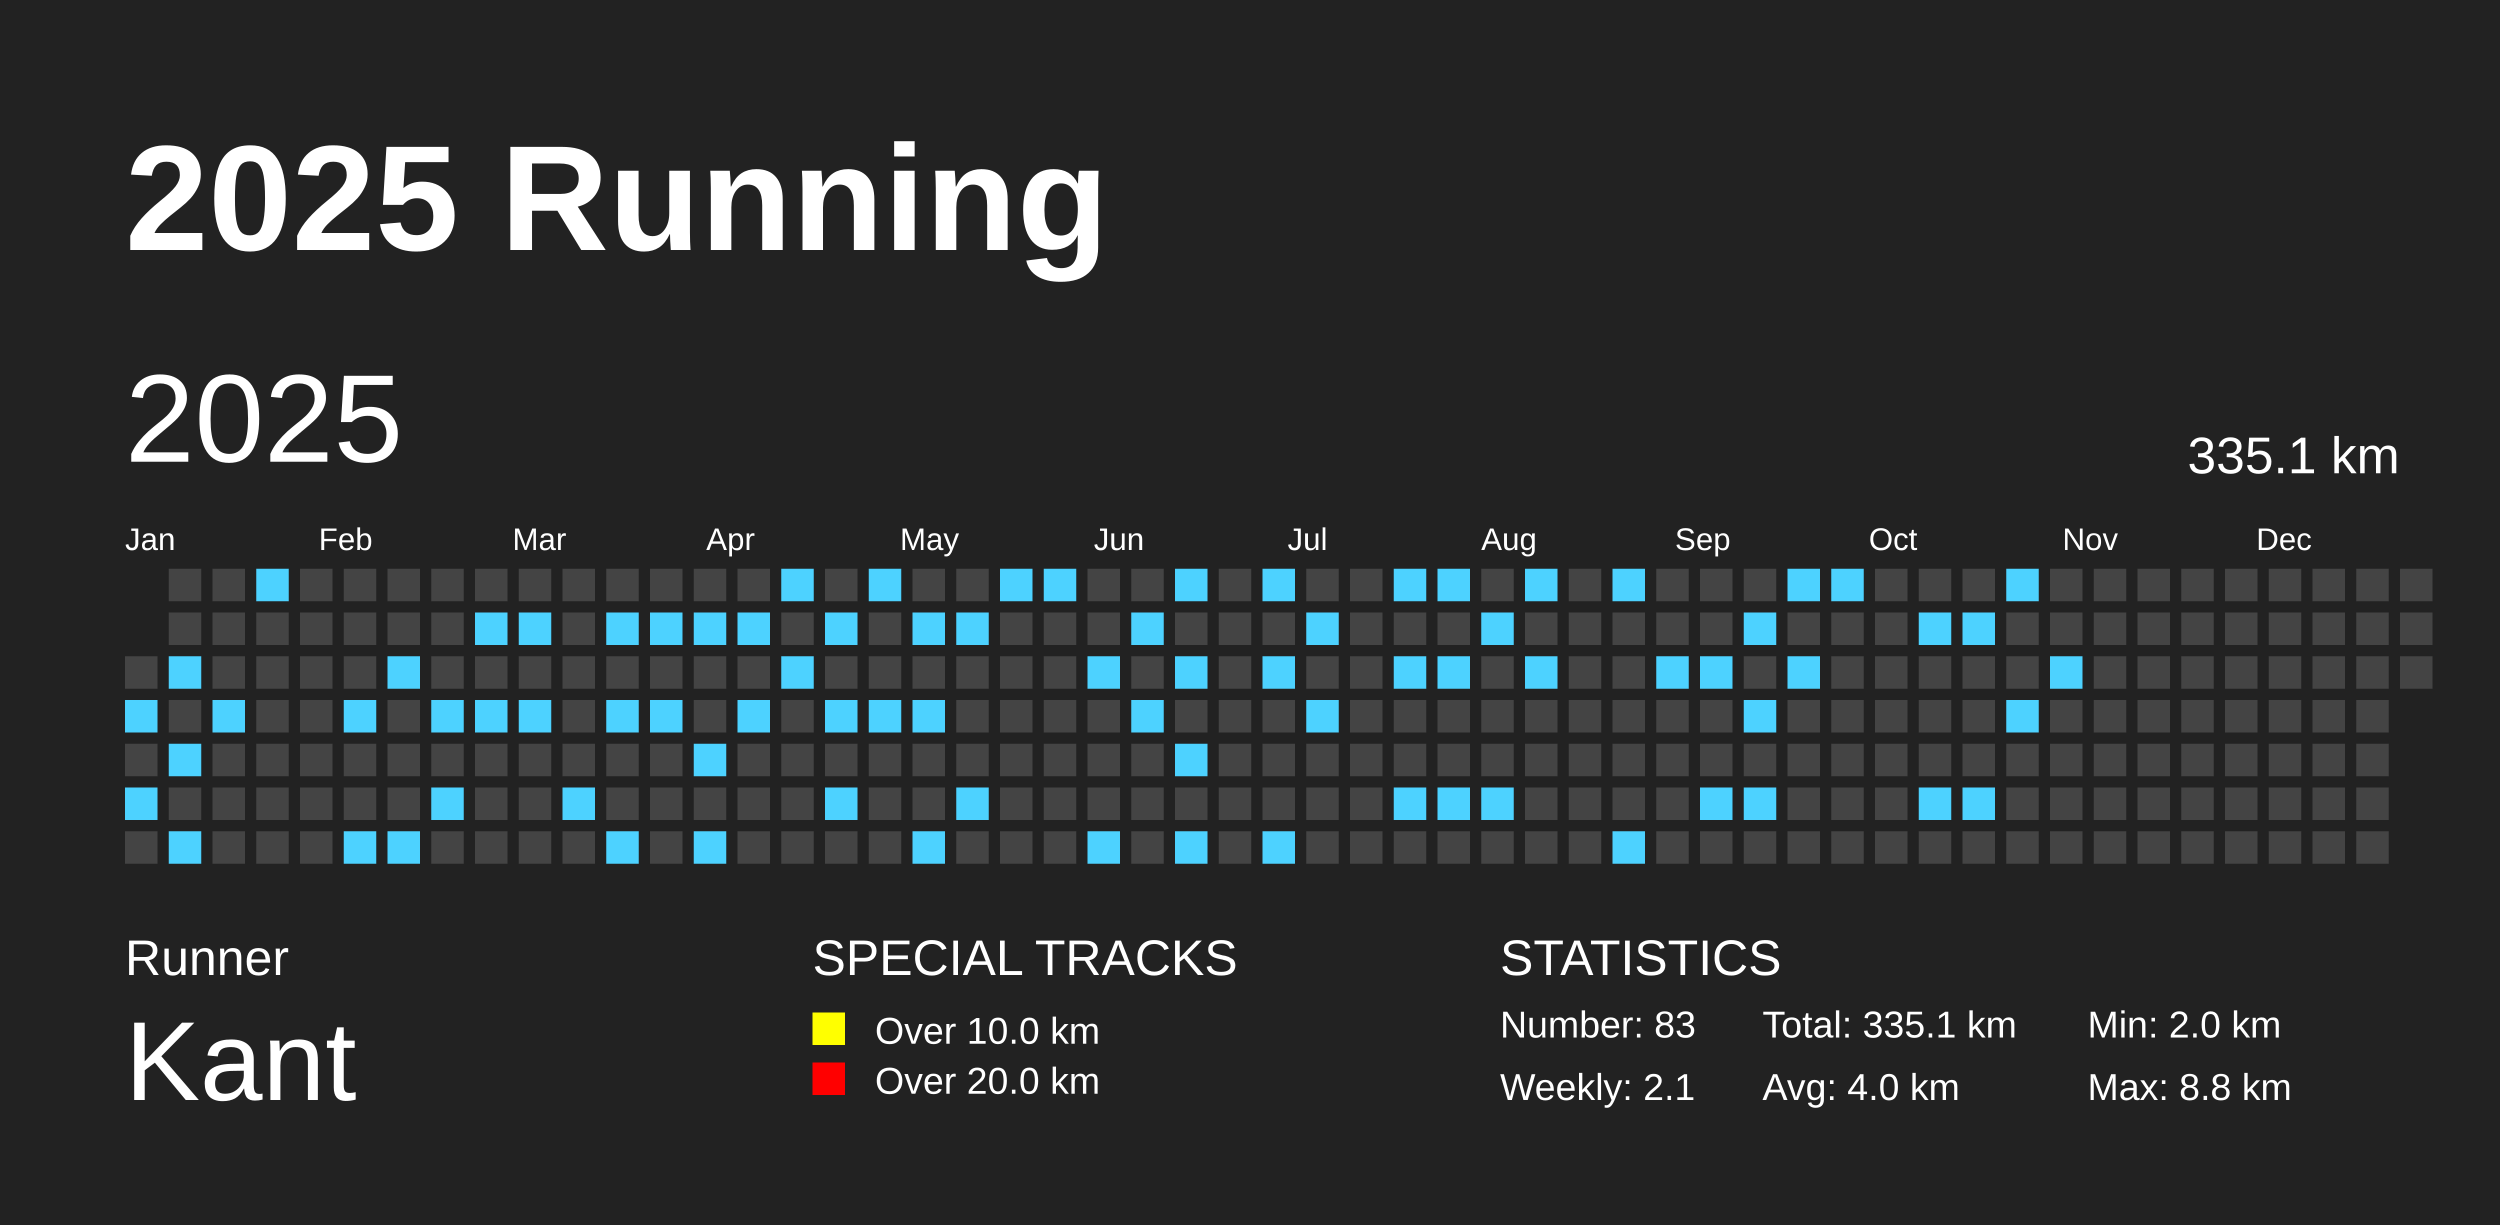
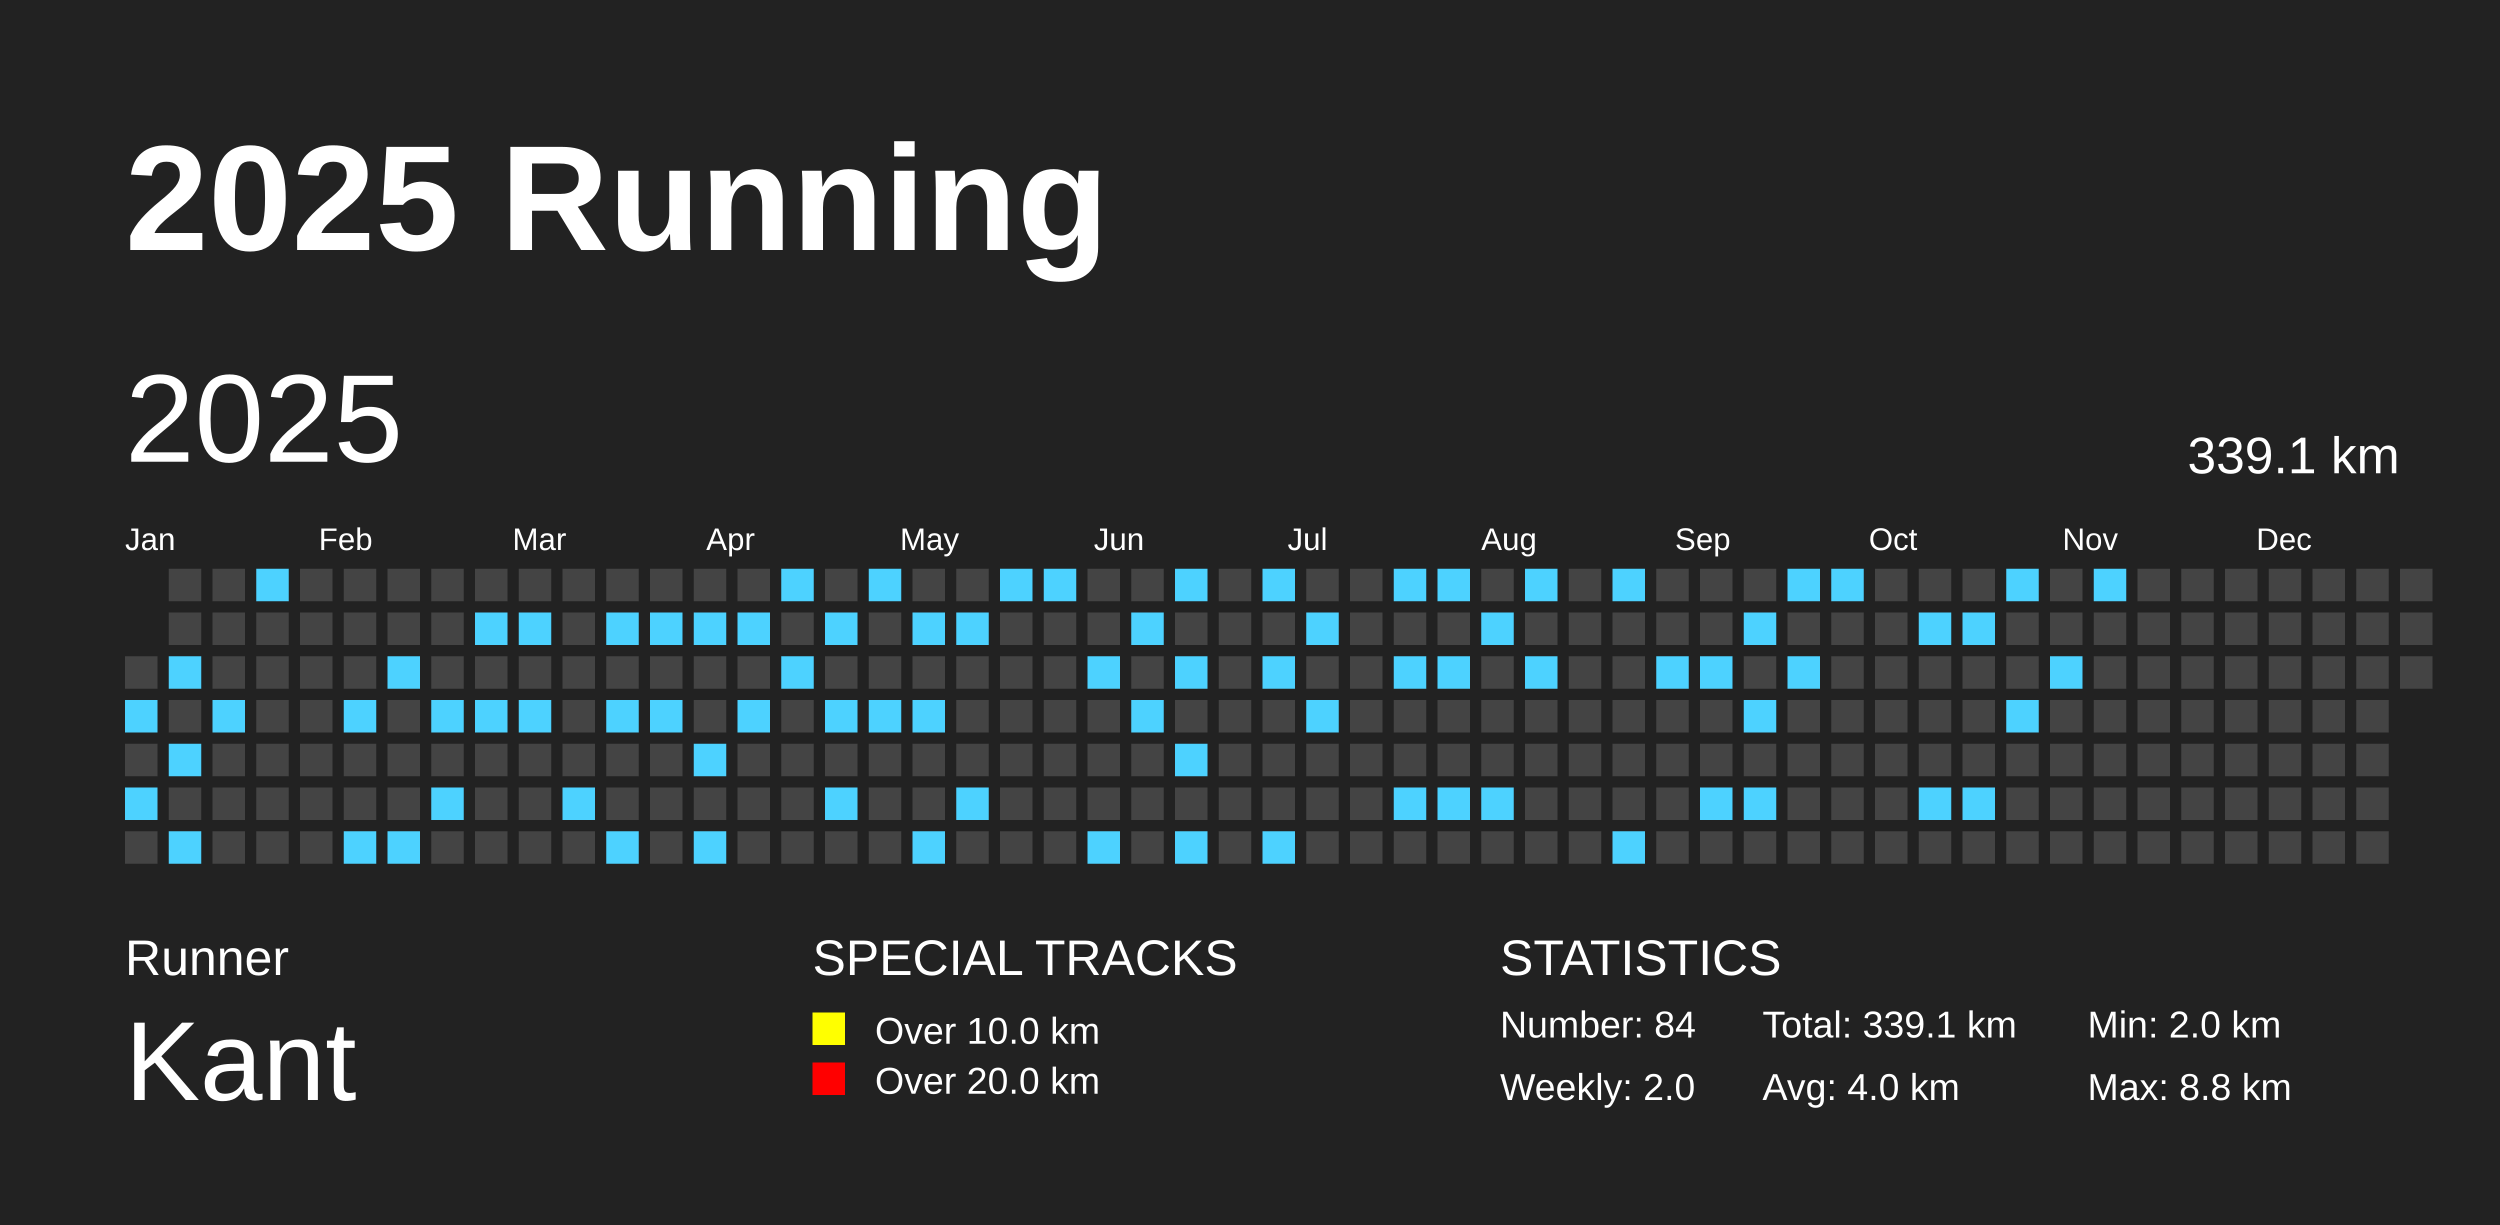
<svg xmlns="http://www.w3.org/2000/svg" baseProfile="full" height="98mm" version="1.1" viewBox="0,0,200,98" width="200mm">
  <defs />
  <rect fill="#222222" height="98" width="200" x="0" y="0" />
  <text fill="#FFFFFF" style="font-size:12px; font-family:Arial; font-weight:bold;" x="10" y="20">2025 Running</text>
  <text fill="#FFFFFF" style="font-size:4px; font-family:Arial" x="10" y="78">Runner</text>
  <text fill="#FFFFFF" style="font-size:9px; font-family:Arial" x="10" y="88">Kant</text>
  <text fill="#FFFFFF" style="font-size:4px; font-family:Arial" x="65" y="78">SPECIAL TRACKS</text>
  <rect fill="yellow" height="2.6" width="2.6" x="65" y="81" />
  <text fill="#FFFFFF" style="font-size:3px; font-family:Arial" x="70" y="83.5">Over 10.0 km</text>
  <rect fill="red" height="2.6" width="2.6" x="65" y="85" />
  <text fill="#FFFFFF" style="font-size:3px; font-family:Arial" x="70" y="87.5">Over 20.0 km</text>
  <text fill="#FFFFFF" style="font-size:4px; font-family:Arial" x="120" y="78">STATISTICS</text>
-   <text fill="#FFFFFF" style="font-size:3px; font-family:Arial" x="120" y="83">Number: 83</text>
-   <text fill="#FFFFFF" style="font-size:3px; font-family:Arial" x="120" y="88">Weekly: 2.1</text>
-   <text fill="#FFFFFF" style="font-size:3px; font-family:Arial" x="141" y="83">Total: 335.1 km</text>
+   <text fill="#FFFFFF" style="font-size:3px; font-family:Arial" x="120" y="83">Number: 84</text>
+   <text fill="#FFFFFF" style="font-size:3px; font-family:Arial" x="120" y="88">Weekly: 2.0</text>
+   <text fill="#FFFFFF" style="font-size:3px; font-family:Arial" x="141" y="83">Total: 339.1 km</text>
  <text fill="#FFFFFF" style="font-size:3px; font-family:Arial" x="141" y="88">Avg: 4.0 km</text>
  <text fill="#FFFFFF" style="font-size:3px; font-family:Arial" x="167" y="83">Min: 2.0 km</text>
  <text fill="#FFFFFF" style="font-size:3px; font-family:Arial" x="167" y="88">Max: 8.8 km</text>
  <text dominant-baseline="hanging" fill="#FFFFFF" style="font-size:10.0px; font-family:Arial;" x="10" y="30">2025</text>
-   <text dominant-baseline="hanging" fill="#FFFFFF" style="font-size:4.125px; font-family:Arial;" x="175" y="35">335.1 km</text>
+   <text dominant-baseline="hanging" fill="#FFFFFF" style="font-size:4.125px; font-family:Arial;" x="175" y="35">339.1 km</text>
  <text fill="#FFFFFF" style="font-size:2.5px; font-family:Arial" x="10.0" y="44">Jan</text>
  <text fill="#FFFFFF" style="font-size:2.5px; font-family:Arial" x="25.5" y="44">Feb</text>
  <text fill="#FFFFFF" style="font-size:2.5px; font-family:Arial" x="41.0" y="44">Mar</text>
  <text fill="#FFFFFF" style="font-size:2.5px; font-family:Arial" x="56.5" y="44">Apr</text>
  <text fill="#FFFFFF" style="font-size:2.5px; font-family:Arial" x="72.0" y="44">May</text>
  <text fill="#FFFFFF" style="font-size:2.5px; font-family:Arial" x="87.5" y="44">Jun</text>
  <text fill="#FFFFFF" style="font-size:2.5px; font-family:Arial" x="103.0" y="44">Jul</text>
  <text fill="#FFFFFF" style="font-size:2.5px; font-family:Arial" x="118.5" y="44">Aug</text>
  <text fill="#FFFFFF" style="font-size:2.5px; font-family:Arial" x="134.0" y="44">Sep</text>
  <text fill="#FFFFFF" style="font-size:2.5px; font-family:Arial" x="149.5" y="44">Oct</text>
  <text fill="#FFFFFF" style="font-size:2.5px; font-family:Arial" x="165.0" y="44">Nov</text>
  <text fill="#FFFFFF" style="font-size:2.5px; font-family:Arial" x="180.5" y="44">Dec</text>
  <rect fill="#444444" height="2.6" width="2.6" x="10.0" y="52.5" />
  <rect fill="#4DD2FF" height="2.6" width="2.6" x="10.0" y="56.0" />
  <rect fill="#444444" height="2.6" width="2.6" x="10.0" y="59.5" />
  <rect fill="#4DD2FF" height="2.6" width="2.6" x="10.0" y="63.0" />
  <rect fill="#444444" height="2.6" width="2.6" x="10.0" y="66.5" />
  <rect fill="#444444" height="2.6" width="2.6" x="13.5" y="45.5" />
  <rect fill="#444444" height="2.6" width="2.6" x="13.5" y="49.0" />
  <rect fill="#4DD2FF" height="2.6" width="2.6" x="13.5" y="52.5" />
  <rect fill="#444444" height="2.6" width="2.6" x="13.5" y="56.0" />
  <rect fill="#4DD2FF" height="2.6" width="2.6" x="13.5" y="59.5" />
  <rect fill="#444444" height="2.6" width="2.6" x="13.5" y="63.0" />
  <rect fill="#4DD2FF" height="2.6" width="2.6" x="13.5" y="66.5" />
  <rect fill="#444444" height="2.6" width="2.6" x="17.0" y="45.5" />
  <rect fill="#444444" height="2.6" width="2.6" x="17.0" y="49.0" />
  <rect fill="#444444" height="2.6" width="2.6" x="17.0" y="52.5" />
  <rect fill="#4DD2FF" height="2.6" width="2.6" x="17.0" y="56.0" />
  <rect fill="#444444" height="2.6" width="2.6" x="17.0" y="59.5" />
  <rect fill="#444444" height="2.6" width="2.6" x="17.0" y="63.0" />
  <rect fill="#444444" height="2.6" width="2.6" x="17.0" y="66.5" />
  <rect fill="#4DD2FF" height="2.6" width="2.6" x="20.5" y="45.5" />
  <rect fill="#444444" height="2.6" width="2.6" x="20.5" y="49.0" />
  <rect fill="#444444" height="2.6" width="2.6" x="20.5" y="52.5" />
  <rect fill="#444444" height="2.6" width="2.6" x="20.5" y="56.0" />
  <rect fill="#444444" height="2.6" width="2.6" x="20.5" y="59.5" />
  <rect fill="#444444" height="2.6" width="2.6" x="20.5" y="63.0" />
  <rect fill="#444444" height="2.6" width="2.6" x="20.5" y="66.5" />
  <rect fill="#444444" height="2.6" width="2.6" x="24.0" y="45.5" />
  <rect fill="#444444" height="2.6" width="2.6" x="24.0" y="49.0" />
  <rect fill="#444444" height="2.6" width="2.6" x="24.0" y="52.5" />
  <rect fill="#444444" height="2.6" width="2.6" x="24.0" y="56.0" />
  <rect fill="#444444" height="2.6" width="2.6" x="24.0" y="59.5" />
  <rect fill="#444444" height="2.6" width="2.6" x="24.0" y="63.0" />
  <rect fill="#444444" height="2.6" width="2.6" x="24.0" y="66.5" />
  <rect fill="#444444" height="2.6" width="2.6" x="27.5" y="45.5" />
  <rect fill="#444444" height="2.6" width="2.6" x="27.5" y="49.0" />
  <rect fill="#444444" height="2.6" width="2.6" x="27.5" y="52.5" />
  <rect fill="#4DD2FF" height="2.6" width="2.6" x="27.5" y="56.0" />
  <rect fill="#444444" height="2.6" width="2.6" x="27.5" y="59.5" />
  <rect fill="#444444" height="2.6" width="2.6" x="27.5" y="63.0" />
  <rect fill="#4DD2FF" height="2.6" width="2.6" x="27.5" y="66.5" />
  <rect fill="#444444" height="2.6" width="2.6" x="31.0" y="45.5" />
  <rect fill="#444444" height="2.6" width="2.6" x="31.0" y="49.0" />
  <rect fill="#4DD2FF" height="2.6" width="2.6" x="31.0" y="52.5" />
  <rect fill="#444444" height="2.6" width="2.6" x="31.0" y="56.0" />
  <rect fill="#444444" height="2.6" width="2.6" x="31.0" y="59.5" />
  <rect fill="#444444" height="2.6" width="2.6" x="31.0" y="63.0" />
  <rect fill="#4DD2FF" height="2.6" width="2.6" x="31.0" y="66.5" />
  <rect fill="#444444" height="2.6" width="2.6" x="34.5" y="45.5" />
  <rect fill="#444444" height="2.6" width="2.6" x="34.5" y="49.0" />
  <rect fill="#444444" height="2.6" width="2.6" x="34.5" y="52.5" />
  <rect fill="#4DD2FF" height="2.6" width="2.6" x="34.5" y="56.0" />
  <rect fill="#444444" height="2.6" width="2.6" x="34.5" y="59.5" />
  <rect fill="#4DD2FF" height="2.6" width="2.6" x="34.5" y="63.0" />
  <rect fill="#444444" height="2.6" width="2.6" x="34.5" y="66.5" />
  <rect fill="#444444" height="2.6" width="2.6" x="38.0" y="45.5" />
  <rect fill="#4DD2FF" height="2.6" width="2.6" x="38.0" y="49.0" />
  <rect fill="#444444" height="2.6" width="2.6" x="38.0" y="52.5" />
  <rect fill="#4DD2FF" height="2.6" width="2.6" x="38.0" y="56.0" />
  <rect fill="#444444" height="2.6" width="2.6" x="38.0" y="59.5" />
  <rect fill="#444444" height="2.6" width="2.6" x="38.0" y="63.0" />
  <rect fill="#444444" height="2.6" width="2.6" x="38.0" y="66.5" />
  <rect fill="#444444" height="2.6" width="2.6" x="41.5" y="45.5" />
  <rect fill="#4DD2FF" height="2.6" width="2.6" x="41.5" y="49.0" />
  <rect fill="#444444" height="2.6" width="2.6" x="41.5" y="52.5" />
  <rect fill="#4DD2FF" height="2.6" width="2.6" x="41.5" y="56.0" />
  <rect fill="#444444" height="2.6" width="2.6" x="41.5" y="59.5" />
  <rect fill="#444444" height="2.6" width="2.6" x="41.5" y="63.0" />
  <rect fill="#444444" height="2.6" width="2.6" x="41.5" y="66.5" />
  <rect fill="#444444" height="2.6" width="2.6" x="45.0" y="45.5" />
  <rect fill="#444444" height="2.6" width="2.6" x="45.0" y="49.0" />
  <rect fill="#444444" height="2.6" width="2.6" x="45.0" y="52.5" />
  <rect fill="#444444" height="2.6" width="2.6" x="45.0" y="56.0" />
  <rect fill="#444444" height="2.6" width="2.6" x="45.0" y="59.5" />
  <rect fill="#4DD2FF" height="2.6" width="2.6" x="45.0" y="63.0" />
  <rect fill="#444444" height="2.6" width="2.6" x="45.0" y="66.5" />
  <rect fill="#444444" height="2.6" width="2.6" x="48.5" y="45.5" />
  <rect fill="#4DD2FF" height="2.6" width="2.6" x="48.5" y="49.0" />
  <rect fill="#444444" height="2.6" width="2.6" x="48.5" y="52.5" />
  <rect fill="#4DD2FF" height="2.6" width="2.6" x="48.5" y="56.0" />
  <rect fill="#444444" height="2.6" width="2.6" x="48.5" y="59.5" />
  <rect fill="#444444" height="2.6" width="2.6" x="48.5" y="63.0" />
  <rect fill="#4DD2FF" height="2.6" width="2.6" x="48.5" y="66.5" />
  <rect fill="#444444" height="2.6" width="2.6" x="52.0" y="45.5" />
  <rect fill="#4DD2FF" height="2.6" width="2.6" x="52.0" y="49.0" />
  <rect fill="#444444" height="2.6" width="2.6" x="52.0" y="52.5" />
  <rect fill="#4DD2FF" height="2.6" width="2.6" x="52.0" y="56.0" />
  <rect fill="#444444" height="2.6" width="2.6" x="52.0" y="59.5" />
  <rect fill="#444444" height="2.6" width="2.6" x="52.0" y="63.0" />
  <rect fill="#444444" height="2.6" width="2.6" x="52.0" y="66.5" />
  <rect fill="#444444" height="2.6" width="2.6" x="55.5" y="45.5" />
  <rect fill="#4DD2FF" height="2.6" width="2.6" x="55.5" y="49.0" />
  <rect fill="#444444" height="2.6" width="2.6" x="55.5" y="52.5" />
  <rect fill="#444444" height="2.6" width="2.6" x="55.5" y="56.0" />
  <rect fill="#4DD2FF" height="2.6" width="2.6" x="55.5" y="59.5" />
  <rect fill="#444444" height="2.6" width="2.6" x="55.5" y="63.0" />
  <rect fill="#4DD2FF" height="2.6" width="2.6" x="55.5" y="66.5" />
  <rect fill="#444444" height="2.6" width="2.6" x="59.0" y="45.5" />
  <rect fill="#4DD2FF" height="2.6" width="2.6" x="59.0" y="49.0" />
  <rect fill="#444444" height="2.6" width="2.6" x="59.0" y="52.5" />
  <rect fill="#4DD2FF" height="2.6" width="2.6" x="59.0" y="56.0" />
  <rect fill="#444444" height="2.6" width="2.6" x="59.0" y="59.5" />
  <rect fill="#444444" height="2.6" width="2.6" x="59.0" y="63.0" />
  <rect fill="#444444" height="2.6" width="2.6" x="59.0" y="66.5" />
  <rect fill="#4DD2FF" height="2.6" width="2.6" x="62.5" y="45.5" />
  <rect fill="#444444" height="2.6" width="2.6" x="62.5" y="49.0" />
  <rect fill="#4DD2FF" height="2.6" width="2.6" x="62.5" y="52.5" />
  <rect fill="#444444" height="2.6" width="2.6" x="62.5" y="56.0" />
  <rect fill="#444444" height="2.6" width="2.6" x="62.5" y="59.5" />
  <rect fill="#444444" height="2.6" width="2.6" x="62.5" y="63.0" />
  <rect fill="#444444" height="2.6" width="2.6" x="62.5" y="66.5" />
  <rect fill="#444444" height="2.6" width="2.6" x="66.0" y="45.5" />
  <rect fill="#4DD2FF" height="2.6" width="2.6" x="66.0" y="49.0" />
  <rect fill="#444444" height="2.6" width="2.6" x="66.0" y="52.5" />
  <rect fill="#4DD2FF" height="2.6" width="2.6" x="66.0" y="56.0" />
  <rect fill="#444444" height="2.6" width="2.6" x="66.0" y="59.5" />
  <rect fill="#4DD2FF" height="2.6" width="2.6" x="66.0" y="63.0" />
  <rect fill="#444444" height="2.6" width="2.6" x="66.0" y="66.5" />
  <rect fill="#4DD2FF" height="2.6" width="2.6" x="69.5" y="45.5" />
  <rect fill="#444444" height="2.6" width="2.6" x="69.5" y="49.0" />
  <rect fill="#444444" height="2.6" width="2.6" x="69.5" y="52.5" />
  <rect fill="#4DD2FF" height="2.6" width="2.6" x="69.5" y="56.0" />
  <rect fill="#444444" height="2.6" width="2.6" x="69.5" y="59.5" />
  <rect fill="#444444" height="2.6" width="2.6" x="69.5" y="63.0" />
  <rect fill="#444444" height="2.6" width="2.6" x="69.5" y="66.5" />
  <rect fill="#444444" height="2.6" width="2.6" x="73.0" y="45.5" />
  <rect fill="#4DD2FF" height="2.6" width="2.6" x="73.0" y="49.0" />
  <rect fill="#444444" height="2.6" width="2.6" x="73.0" y="52.5" />
  <rect fill="#4DD2FF" height="2.6" width="2.6" x="73.0" y="56.0" />
  <rect fill="#444444" height="2.6" width="2.6" x="73.0" y="59.5" />
  <rect fill="#444444" height="2.6" width="2.6" x="73.0" y="63.0" />
  <rect fill="#4DD2FF" height="2.6" width="2.6" x="73.0" y="66.5" />
  <rect fill="#444444" height="2.6" width="2.6" x="76.5" y="45.5" />
  <rect fill="#4DD2FF" height="2.6" width="2.6" x="76.5" y="49.0" />
  <rect fill="#444444" height="2.6" width="2.6" x="76.5" y="52.5" />
  <rect fill="#444444" height="2.6" width="2.6" x="76.5" y="56.0" />
  <rect fill="#444444" height="2.6" width="2.6" x="76.5" y="59.5" />
  <rect fill="#4DD2FF" height="2.6" width="2.6" x="76.5" y="63.0" />
  <rect fill="#444444" height="2.6" width="2.6" x="76.5" y="66.5" />
  <rect fill="#4DD2FF" height="2.6" width="2.6" x="80.0" y="45.5" />
  <rect fill="#444444" height="2.6" width="2.6" x="80.0" y="49.0" />
  <rect fill="#444444" height="2.6" width="2.6" x="80.0" y="52.5" />
  <rect fill="#444444" height="2.6" width="2.6" x="80.0" y="56.0" />
  <rect fill="#444444" height="2.6" width="2.6" x="80.0" y="59.5" />
  <rect fill="#444444" height="2.6" width="2.6" x="80.0" y="63.0" />
  <rect fill="#444444" height="2.6" width="2.6" x="80.0" y="66.5" />
  <rect fill="#4DD2FF" height="2.6" width="2.6" x="83.5" y="45.5" />
  <rect fill="#444444" height="2.6" width="2.6" x="83.5" y="49.0" />
  <rect fill="#444444" height="2.6" width="2.6" x="83.5" y="52.5" />
  <rect fill="#444444" height="2.6" width="2.6" x="83.5" y="56.0" />
  <rect fill="#444444" height="2.6" width="2.6" x="83.5" y="59.5" />
  <rect fill="#444444" height="2.6" width="2.6" x="83.5" y="63.0" />
  <rect fill="#444444" height="2.6" width="2.6" x="83.5" y="66.5" />
  <rect fill="#444444" height="2.6" width="2.6" x="87.0" y="45.5" />
  <rect fill="#444444" height="2.6" width="2.6" x="87.0" y="49.0" />
  <rect fill="#4DD2FF" height="2.6" width="2.6" x="87.0" y="52.5" />
  <rect fill="#444444" height="2.6" width="2.6" x="87.0" y="56.0" />
  <rect fill="#444444" height="2.6" width="2.6" x="87.0" y="59.5" />
  <rect fill="#444444" height="2.6" width="2.6" x="87.0" y="63.0" />
  <rect fill="#4DD2FF" height="2.6" width="2.6" x="87.0" y="66.5" />
  <rect fill="#444444" height="2.6" width="2.6" x="90.5" y="45.5" />
  <rect fill="#4DD2FF" height="2.6" width="2.6" x="90.5" y="49.0" />
  <rect fill="#444444" height="2.6" width="2.6" x="90.5" y="52.5" />
  <rect fill="#4DD2FF" height="2.6" width="2.6" x="90.5" y="56.0" />
  <rect fill="#444444" height="2.6" width="2.6" x="90.5" y="59.5" />
  <rect fill="#444444" height="2.6" width="2.6" x="90.5" y="63.0" />
  <rect fill="#444444" height="2.6" width="2.6" x="90.5" y="66.5" />
  <rect fill="#4DD2FF" height="2.6" width="2.6" x="94.0" y="45.5" />
  <rect fill="#444444" height="2.6" width="2.6" x="94.0" y="49.0" />
  <rect fill="#4DD2FF" height="2.6" width="2.6" x="94.0" y="52.5" />
  <rect fill="#444444" height="2.6" width="2.6" x="94.0" y="56.0" />
  <rect fill="#4DD2FF" height="2.6" width="2.6" x="94.0" y="59.5" />
  <rect fill="#444444" height="2.6" width="2.6" x="94.0" y="63.0" />
  <rect fill="#4DD2FF" height="2.6" width="2.6" x="94.0" y="66.5" />
  <rect fill="#444444" height="2.6" width="2.6" x="97.5" y="45.5" />
  <rect fill="#444444" height="2.6" width="2.6" x="97.5" y="49.0" />
  <rect fill="#444444" height="2.6" width="2.6" x="97.5" y="52.5" />
  <rect fill="#444444" height="2.6" width="2.6" x="97.5" y="56.0" />
  <rect fill="#444444" height="2.6" width="2.6" x="97.5" y="59.5" />
  <rect fill="#444444" height="2.6" width="2.6" x="97.5" y="63.0" />
  <rect fill="#444444" height="2.6" width="2.6" x="97.5" y="66.5" />
  <rect fill="#4DD2FF" height="2.6" width="2.6" x="101.0" y="45.5" />
  <rect fill="#444444" height="2.6" width="2.6" x="101.0" y="49.0" />
  <rect fill="#4DD2FF" height="2.6" width="2.6" x="101.0" y="52.5" />
  <rect fill="#444444" height="2.6" width="2.6" x="101.0" y="56.0" />
  <rect fill="#444444" height="2.6" width="2.6" x="101.0" y="59.5" />
  <rect fill="#444444" height="2.6" width="2.6" x="101.0" y="63.0" />
  <rect fill="#4DD2FF" height="2.6" width="2.6" x="101.0" y="66.5" />
  <rect fill="#444444" height="2.6" width="2.6" x="104.5" y="45.5" />
  <rect fill="#4DD2FF" height="2.6" width="2.6" x="104.5" y="49.0" />
  <rect fill="#444444" height="2.6" width="2.6" x="104.5" y="52.5" />
  <rect fill="#4DD2FF" height="2.6" width="2.6" x="104.5" y="56.0" />
  <rect fill="#444444" height="2.6" width="2.6" x="104.5" y="59.5" />
  <rect fill="#444444" height="2.6" width="2.6" x="104.5" y="63.0" />
  <rect fill="#444444" height="2.6" width="2.6" x="104.5" y="66.5" />
  <rect fill="#444444" height="2.6" width="2.6" x="108.0" y="45.5" />
  <rect fill="#444444" height="2.6" width="2.6" x="108.0" y="49.0" />
  <rect fill="#444444" height="2.6" width="2.6" x="108.0" y="52.5" />
  <rect fill="#444444" height="2.6" width="2.6" x="108.0" y="56.0" />
  <rect fill="#444444" height="2.6" width="2.6" x="108.0" y="59.5" />
  <rect fill="#444444" height="2.6" width="2.6" x="108.0" y="63.0" />
  <rect fill="#444444" height="2.6" width="2.6" x="108.0" y="66.5" />
  <rect fill="#4DD2FF" height="2.6" width="2.6" x="111.5" y="45.5" />
  <rect fill="#444444" height="2.6" width="2.6" x="111.5" y="49.0" />
  <rect fill="#4DD2FF" height="2.6" width="2.6" x="111.5" y="52.5" />
  <rect fill="#444444" height="2.6" width="2.6" x="111.5" y="56.0" />
  <rect fill="#444444" height="2.6" width="2.6" x="111.5" y="59.5" />
  <rect fill="#4DD2FF" height="2.6" width="2.6" x="111.5" y="63.0" />
  <rect fill="#444444" height="2.6" width="2.6" x="111.5" y="66.5" />
  <rect fill="#4DD2FF" height="2.6" width="2.6" x="115.0" y="45.5" />
  <rect fill="#444444" height="2.6" width="2.6" x="115.0" y="49.0" />
  <rect fill="#4DD2FF" height="2.6" width="2.6" x="115.0" y="52.5" />
  <rect fill="#444444" height="2.6" width="2.6" x="115.0" y="56.0" />
  <rect fill="#444444" height="2.6" width="2.6" x="115.0" y="59.5" />
  <rect fill="#4DD2FF" height="2.6" width="2.6" x="115.0" y="63.0" />
  <rect fill="#444444" height="2.6" width="2.6" x="115.0" y="66.5" />
  <rect fill="#444444" height="2.6" width="2.6" x="118.5" y="45.5" />
  <rect fill="#4DD2FF" height="2.6" width="2.6" x="118.5" y="49.0" />
  <rect fill="#444444" height="2.6" width="2.6" x="118.5" y="52.5" />
  <rect fill="#444444" height="2.6" width="2.6" x="118.5" y="56.0" />
  <rect fill="#444444" height="2.6" width="2.6" x="118.5" y="59.5" />
  <rect fill="#4DD2FF" height="2.6" width="2.6" x="118.5" y="63.0" />
  <rect fill="#444444" height="2.6" width="2.6" x="118.5" y="66.5" />
  <rect fill="#4DD2FF" height="2.6" width="2.6" x="122.0" y="45.5" />
  <rect fill="#444444" height="2.6" width="2.6" x="122.0" y="49.0" />
  <rect fill="#4DD2FF" height="2.6" width="2.6" x="122.0" y="52.5" />
  <rect fill="#444444" height="2.6" width="2.6" x="122.0" y="56.0" />
  <rect fill="#444444" height="2.6" width="2.6" x="122.0" y="59.5" />
  <rect fill="#444444" height="2.6" width="2.6" x="122.0" y="63.0" />
  <rect fill="#444444" height="2.6" width="2.6" x="122.0" y="66.5" />
  <rect fill="#444444" height="2.6" width="2.6" x="125.5" y="45.5" />
  <rect fill="#444444" height="2.6" width="2.6" x="125.5" y="49.0" />
  <rect fill="#444444" height="2.6" width="2.6" x="125.5" y="52.5" />
  <rect fill="#444444" height="2.6" width="2.6" x="125.5" y="56.0" />
  <rect fill="#444444" height="2.6" width="2.6" x="125.5" y="59.5" />
  <rect fill="#444444" height="2.6" width="2.6" x="125.5" y="63.0" />
  <rect fill="#444444" height="2.6" width="2.6" x="125.5" y="66.5" />
  <rect fill="#4DD2FF" height="2.6" width="2.6" x="129.0" y="45.5" />
  <rect fill="#444444" height="2.6" width="2.6" x="129.0" y="49.0" />
  <rect fill="#444444" height="2.6" width="2.6" x="129.0" y="52.5" />
  <rect fill="#444444" height="2.6" width="2.6" x="129.0" y="56.0" />
  <rect fill="#444444" height="2.6" width="2.6" x="129.0" y="59.5" />
  <rect fill="#444444" height="2.6" width="2.6" x="129.0" y="63.0" />
  <rect fill="#4DD2FF" height="2.6" width="2.6" x="129.0" y="66.5" />
  <rect fill="#444444" height="2.6" width="2.6" x="132.5" y="45.5" />
  <rect fill="#444444" height="2.6" width="2.6" x="132.5" y="49.0" />
  <rect fill="#4DD2FF" height="2.6" width="2.6" x="132.5" y="52.5" />
  <rect fill="#444444" height="2.6" width="2.6" x="132.5" y="56.0" />
  <rect fill="#444444" height="2.6" width="2.6" x="132.5" y="59.5" />
  <rect fill="#444444" height="2.6" width="2.6" x="132.5" y="63.0" />
  <rect fill="#444444" height="2.6" width="2.6" x="132.5" y="66.5" />
  <rect fill="#444444" height="2.6" width="2.6" x="136.0" y="45.5" />
  <rect fill="#444444" height="2.6" width="2.6" x="136.0" y="49.0" />
  <rect fill="#4DD2FF" height="2.6" width="2.6" x="136.0" y="52.5" />
  <rect fill="#444444" height="2.6" width="2.6" x="136.0" y="56.0" />
  <rect fill="#444444" height="2.6" width="2.6" x="136.0" y="59.5" />
  <rect fill="#4DD2FF" height="2.6" width="2.6" x="136.0" y="63.0" />
  <rect fill="#444444" height="2.6" width="2.6" x="136.0" y="66.5" />
  <rect fill="#444444" height="2.6" width="2.6" x="139.5" y="45.5" />
  <rect fill="#4DD2FF" height="2.6" width="2.6" x="139.5" y="49.0" />
  <rect fill="#444444" height="2.6" width="2.6" x="139.5" y="52.5" />
  <rect fill="#4DD2FF" height="2.6" width="2.6" x="139.5" y="56.0" />
  <rect fill="#444444" height="2.6" width="2.6" x="139.5" y="59.5" />
  <rect fill="#4DD2FF" height="2.6" width="2.6" x="139.5" y="63.0" />
  <rect fill="#444444" height="2.6" width="2.6" x="139.5" y="66.5" />
  <rect fill="#4DD2FF" height="2.6" width="2.6" x="143.0" y="45.5" />
  <rect fill="#444444" height="2.6" width="2.6" x="143.0" y="49.0" />
  <rect fill="#4DD2FF" height="2.6" width="2.6" x="143.0" y="52.5" />
  <rect fill="#444444" height="2.6" width="2.6" x="143.0" y="56.0" />
  <rect fill="#444444" height="2.6" width="2.6" x="143.0" y="59.5" />
  <rect fill="#444444" height="2.6" width="2.6" x="143.0" y="63.0" />
  <rect fill="#444444" height="2.6" width="2.6" x="143.0" y="66.5" />
  <rect fill="#4DD2FF" height="2.6" width="2.6" x="146.5" y="45.5" />
  <rect fill="#444444" height="2.6" width="2.6" x="146.5" y="49.0" />
  <rect fill="#444444" height="2.6" width="2.6" x="146.5" y="52.5" />
  <rect fill="#444444" height="2.6" width="2.6" x="146.5" y="56.0" />
  <rect fill="#444444" height="2.6" width="2.6" x="146.5" y="59.5" />
  <rect fill="#444444" height="2.6" width="2.6" x="146.5" y="63.0" />
  <rect fill="#444444" height="2.6" width="2.6" x="146.5" y="66.5" />
  <rect fill="#444444" height="2.6" width="2.6" x="150.0" y="45.5" />
  <rect fill="#444444" height="2.6" width="2.6" x="150.0" y="49.0" />
  <rect fill="#444444" height="2.6" width="2.6" x="150.0" y="52.5" />
  <rect fill="#444444" height="2.6" width="2.6" x="150.0" y="56.0" />
  <rect fill="#444444" height="2.6" width="2.6" x="150.0" y="59.5" />
  <rect fill="#444444" height="2.6" width="2.6" x="150.0" y="63.0" />
  <rect fill="#444444" height="2.6" width="2.6" x="150.0" y="66.5" />
  <rect fill="#444444" height="2.6" width="2.6" x="153.5" y="45.5" />
  <rect fill="#4DD2FF" height="2.6" width="2.6" x="153.5" y="49.0" />
  <rect fill="#444444" height="2.6" width="2.6" x="153.5" y="52.5" />
  <rect fill="#444444" height="2.6" width="2.6" x="153.5" y="56.0" />
  <rect fill="#444444" height="2.6" width="2.6" x="153.5" y="59.5" />
  <rect fill="#4DD2FF" height="2.6" width="2.6" x="153.5" y="63.0" />
  <rect fill="#444444" height="2.6" width="2.6" x="153.5" y="66.5" />
  <rect fill="#444444" height="2.6" width="2.6" x="157.0" y="45.5" />
  <rect fill="#4DD2FF" height="2.6" width="2.6" x="157.0" y="49.0" />
  <rect fill="#444444" height="2.6" width="2.6" x="157.0" y="52.5" />
  <rect fill="#444444" height="2.6" width="2.6" x="157.0" y="56.0" />
  <rect fill="#444444" height="2.6" width="2.6" x="157.0" y="59.5" />
  <rect fill="#4DD2FF" height="2.6" width="2.6" x="157.0" y="63.0" />
  <rect fill="#444444" height="2.6" width="2.6" x="157.0" y="66.5" />
  <rect fill="#4DD2FF" height="2.6" width="2.6" x="160.5" y="45.5" />
  <rect fill="#444444" height="2.6" width="2.6" x="160.5" y="49.0" />
  <rect fill="#444444" height="2.6" width="2.6" x="160.5" y="52.5" />
  <rect fill="#4DD2FF" height="2.6" width="2.6" x="160.5" y="56.0" />
  <rect fill="#444444" height="2.6" width="2.6" x="160.5" y="59.5" />
  <rect fill="#444444" height="2.6" width="2.6" x="160.5" y="63.0" />
  <rect fill="#444444" height="2.6" width="2.6" x="160.5" y="66.5" />
  <rect fill="#444444" height="2.6" width="2.6" x="164.0" y="45.5" />
  <rect fill="#444444" height="2.6" width="2.6" x="164.0" y="49.0" />
  <rect fill="#4DD2FF" height="2.6" width="2.6" x="164.0" y="52.5" />
  <rect fill="#444444" height="2.6" width="2.6" x="164.0" y="56.0" />
  <rect fill="#444444" height="2.6" width="2.6" x="164.0" y="59.5" />
  <rect fill="#444444" height="2.6" width="2.6" x="164.0" y="63.0" />
  <rect fill="#444444" height="2.6" width="2.6" x="164.0" y="66.5" />
-   <rect fill="#444444" height="2.6" width="2.6" x="167.5" y="45.5" />
+   <rect fill="#4DD2FF" height="2.6" width="2.6" x="167.5" y="45.5" />
  <rect fill="#444444" height="2.6" width="2.6" x="167.5" y="49.0" />
  <rect fill="#444444" height="2.6" width="2.6" x="167.5" y="52.5" />
  <rect fill="#444444" height="2.6" width="2.6" x="167.5" y="56.0" />
  <rect fill="#444444" height="2.6" width="2.6" x="167.5" y="59.5" />
  <rect fill="#444444" height="2.6" width="2.6" x="167.5" y="63.0" />
  <rect fill="#444444" height="2.6" width="2.6" x="167.5" y="66.5" />
  <rect fill="#444444" height="2.6" width="2.6" x="171.0" y="45.5" />
  <rect fill="#444444" height="2.6" width="2.6" x="171.0" y="49.0" />
  <rect fill="#444444" height="2.6" width="2.6" x="171.0" y="52.5" />
  <rect fill="#444444" height="2.6" width="2.6" x="171.0" y="56.0" />
  <rect fill="#444444" height="2.6" width="2.6" x="171.0" y="59.5" />
  <rect fill="#444444" height="2.6" width="2.6" x="171.0" y="63.0" />
  <rect fill="#444444" height="2.6" width="2.6" x="171.0" y="66.5" />
  <rect fill="#444444" height="2.6" width="2.6" x="174.5" y="45.5" />
  <rect fill="#444444" height="2.6" width="2.6" x="174.5" y="49.0" />
  <rect fill="#444444" height="2.6" width="2.6" x="174.5" y="52.5" />
  <rect fill="#444444" height="2.6" width="2.6" x="174.5" y="56.0" />
  <rect fill="#444444" height="2.6" width="2.6" x="174.5" y="59.5" />
  <rect fill="#444444" height="2.6" width="2.6" x="174.5" y="63.0" />
  <rect fill="#444444" height="2.6" width="2.6" x="174.5" y="66.5" />
  <rect fill="#444444" height="2.6" width="2.6" x="178.0" y="45.5" />
  <rect fill="#444444" height="2.6" width="2.6" x="178.0" y="49.0" />
  <rect fill="#444444" height="2.6" width="2.6" x="178.0" y="52.5" />
  <rect fill="#444444" height="2.6" width="2.6" x="178.0" y="56.0" />
  <rect fill="#444444" height="2.6" width="2.6" x="178.0" y="59.5" />
  <rect fill="#444444" height="2.6" width="2.6" x="178.0" y="63.0" />
  <rect fill="#444444" height="2.6" width="2.6" x="178.0" y="66.5" />
  <rect fill="#444444" height="2.6" width="2.6" x="181.5" y="45.5" />
  <rect fill="#444444" height="2.6" width="2.6" x="181.5" y="49.0" />
  <rect fill="#444444" height="2.6" width="2.6" x="181.5" y="52.5" />
  <rect fill="#444444" height="2.6" width="2.6" x="181.5" y="56.0" />
  <rect fill="#444444" height="2.6" width="2.6" x="181.5" y="59.5" />
  <rect fill="#444444" height="2.6" width="2.6" x="181.5" y="63.0" />
  <rect fill="#444444" height="2.6" width="2.6" x="181.5" y="66.5" />
  <rect fill="#444444" height="2.6" width="2.6" x="185.0" y="45.5" />
  <rect fill="#444444" height="2.6" width="2.6" x="185.0" y="49.0" />
  <rect fill="#444444" height="2.6" width="2.6" x="185.0" y="52.5" />
  <rect fill="#444444" height="2.6" width="2.6" x="185.0" y="56.0" />
  <rect fill="#444444" height="2.6" width="2.6" x="185.0" y="59.5" />
  <rect fill="#444444" height="2.6" width="2.6" x="185.0" y="63.0" />
  <rect fill="#444444" height="2.6" width="2.6" x="185.0" y="66.5" />
  <rect fill="#444444" height="2.6" width="2.6" x="188.5" y="45.5" />
  <rect fill="#444444" height="2.6" width="2.6" x="188.5" y="49.0" />
  <rect fill="#444444" height="2.6" width="2.6" x="188.5" y="52.5" />
  <rect fill="#444444" height="2.6" width="2.6" x="188.5" y="56.0" />
  <rect fill="#444444" height="2.6" width="2.6" x="188.5" y="59.5" />
  <rect fill="#444444" height="2.6" width="2.6" x="188.5" y="63.0" />
  <rect fill="#444444" height="2.6" width="2.6" x="188.5" y="66.5" />
  <rect fill="#444444" height="2.6" width="2.6" x="192.0" y="45.5" />
  <rect fill="#444444" height="2.6" width="2.6" x="192.0" y="49.0" />
  <rect fill="#444444" height="2.6" width="2.6" x="192.0" y="52.5" />
</svg>
